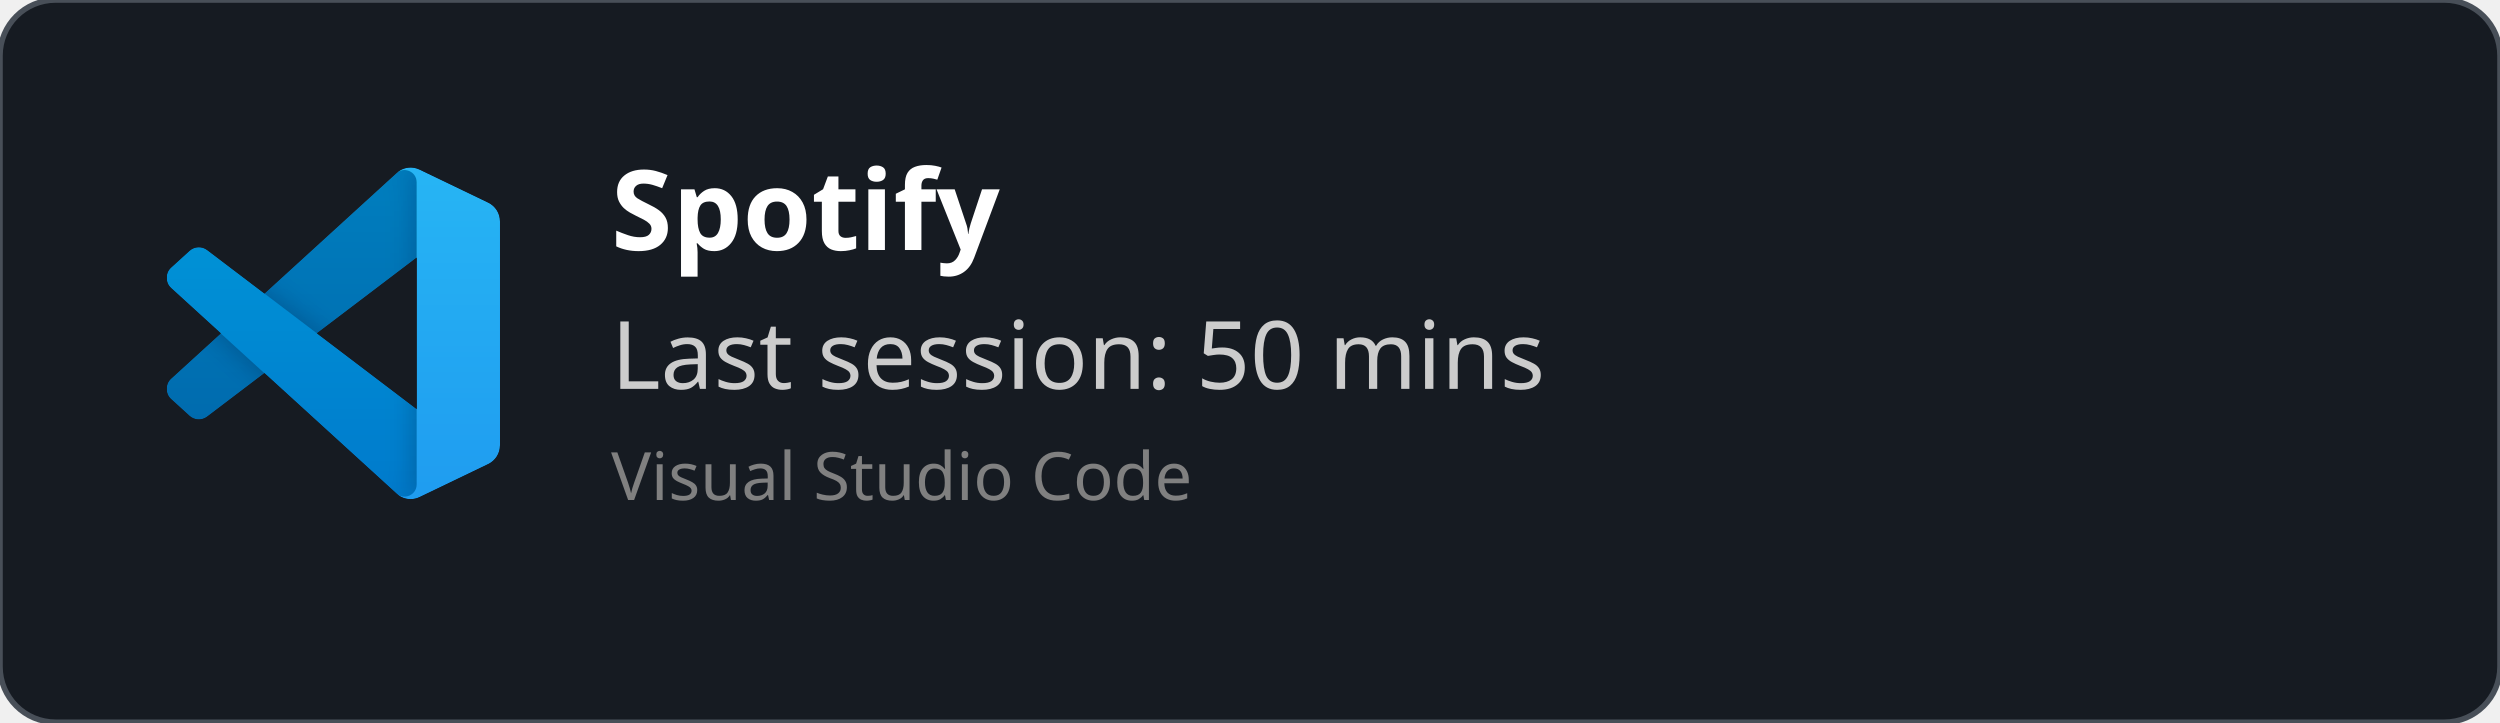
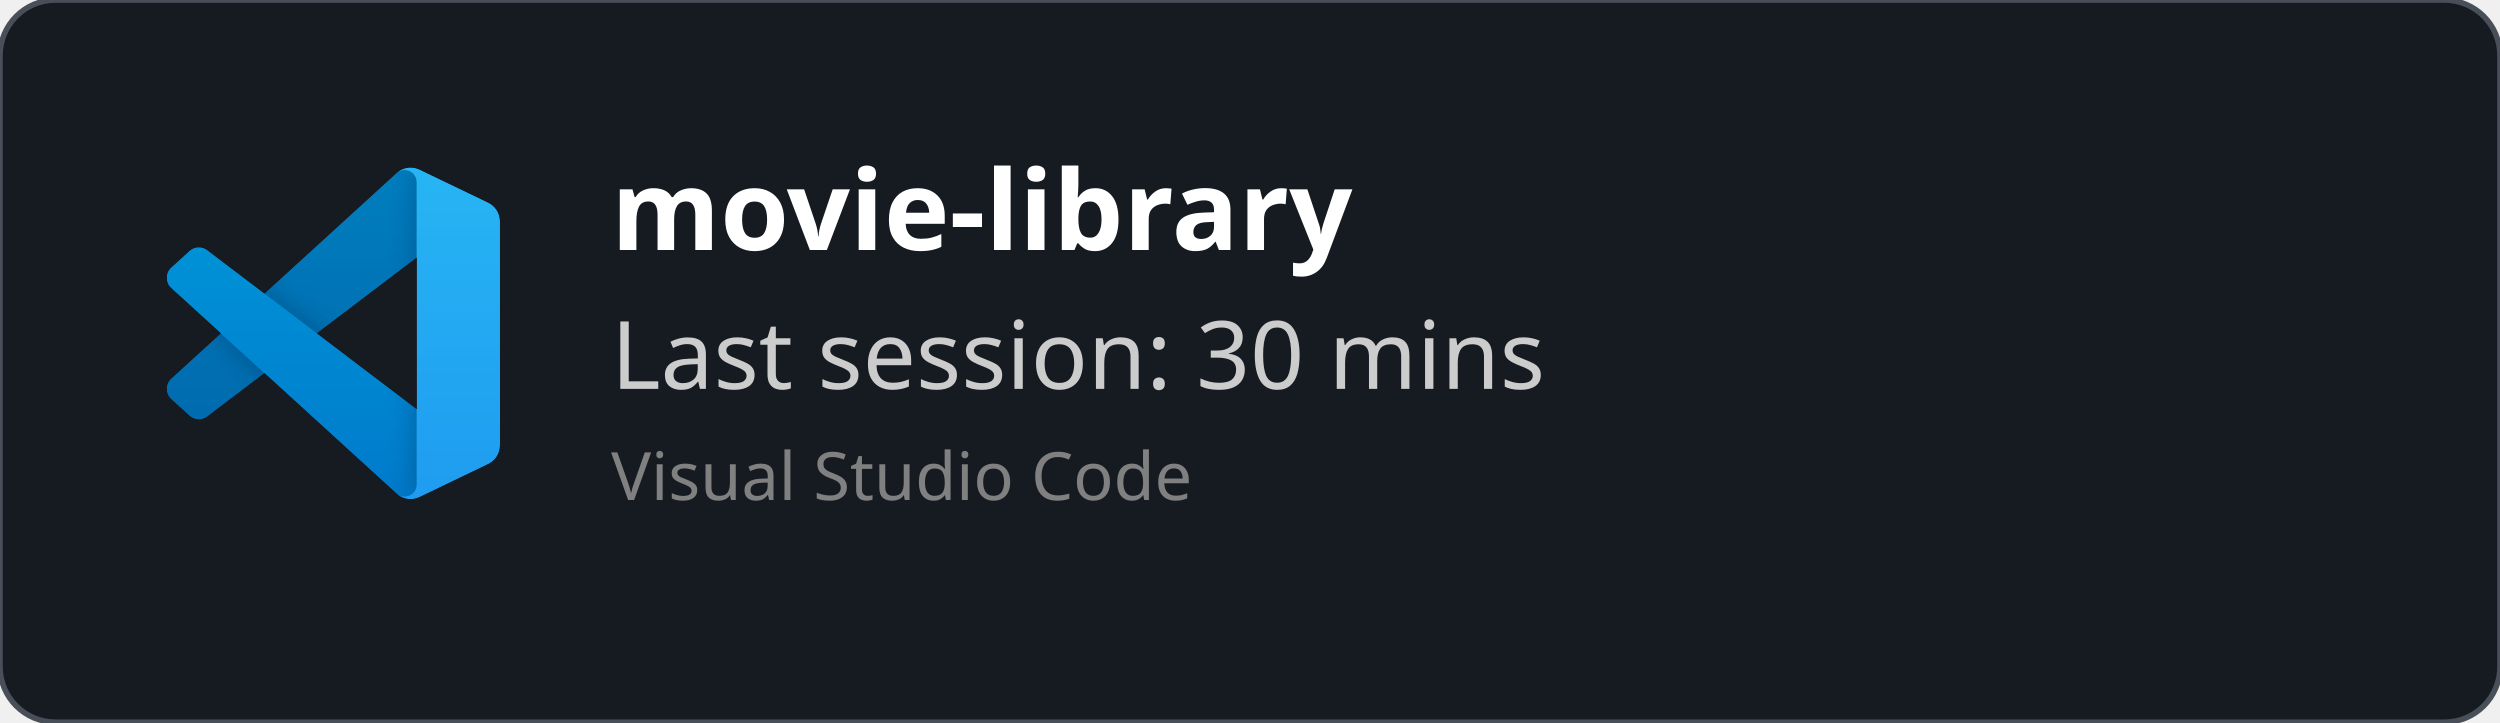
<svg xmlns="http://www.w3.org/2000/svg" width="450" height="130" viewBox="0 0 450 130" fill="none" role="img">
  <style>
    *{
        font-family: 'Segoe UI', Ubuntu, monospace
    }
    </style>
  <defs>
    <clipPath id="horizontalClip" x="20" y="20" width="500" height="200">
      <rect x="90" y="20" width="300" height="50" />
    </clipPath>
  </defs>
  <rect width="450" height="130" fill="rgba(22,27,34)" stroke="#484f58" stroke-width="1" fill-opacity="1" stroke-opacity="1" x="0" y="0" rx="10px" ry="10px">
    </rect>
  <svg width="60" height="60" x="30" y="30" viewBox="0 0 100 100" fill="none" id="vscode">
    <mask id="mask0" mask-type="alpha" maskUnits="userSpaceOnUse" x="0" y="0" width="100" height="100">
      <path fill-rule="evenodd" clip-rule="evenodd" d="M70.912 99.317C72.487 99.931 74.283 99.891 75.873 99.126L96.461 89.22C98.624 88.179 100 85.989 100 83.587V16.413C100 14.011 98.624 11.822 96.461 10.781L75.873 0.874C73.786 -0.13 71.345 0.116 69.513 1.447C69.252 1.637 69.003 1.849 68.769 2.083L29.355 38.041L12.187 25.01C10.589 23.797 8.354 23.896 6.869 25.246L1.363 30.255C-0.453 31.906 -0.455 34.763 1.359 36.417L16.247 50L1.359 63.583C-0.455 65.237 -0.453 68.094 1.363 69.745L6.869 74.754C8.354 76.104 10.589 76.204 12.187 74.99L29.355 61.959L68.769 97.917C69.392 98.541 70.125 99.01 70.912 99.317ZM75.015 27.299L45.109 50L75.015 72.701V27.299Z" fill="white" />
    </mask>
    <g mask="url(#mask0)">
      <path d="M96.461 10.796L75.857 0.876C73.472 -0.273 70.622 0.212 68.75 2.083L1.299 63.583C-0.516 65.237 -0.514 68.094 1.303 69.745L6.813 74.754C8.298 76.104 10.535 76.204 12.134 74.99L93.361 13.37C96.086 11.303 100 13.246 100 16.667V16.427C100 14.027 98.625 11.838 96.461 10.796Z" fill="#0065A9" />
      <g filter="url(#filter0_d)">
        <path d="M96.461 89.204L75.857 99.124C73.472 100.273 70.622 99.788 68.75 97.917L1.299 36.417C-0.516 34.763 -0.514 31.906 1.303 30.255L6.813 25.246C8.298 23.896 10.535 23.796 12.134 25.009L93.361 86.63C96.086 88.697 100 86.754 100 83.333V83.573C100 85.974 98.625 88.162 96.461 89.204Z" fill="#007ACC" />
      </g>
      <g filter="url(#filter1_d)">
        <path d="M75.858 99.126C73.472 100.274 70.622 99.788 68.75 97.917C71.056 100.223 75 98.59 75 95.328V4.672C75 1.41 71.056 -0.223 68.75 2.083C70.622 0.211 73.472 -0.274 75.858 0.874L96.459 10.781C98.623 11.822 100 14.011 100 16.413V83.587C100 85.989 98.623 88.179 96.459 89.22L75.858 99.126Z" fill="#1F9CF0" />
      </g>
      <g style="mix-blend-mode:overlay" opacity="0.25">
        <path fill-rule="evenodd" clip-rule="evenodd" d="M70.851 99.317C72.426 99.931 74.222 99.891 75.812 99.126L96.4 89.22C98.563 88.179 99.939 85.989 99.939 83.587V16.413C99.939 14.011 98.564 11.822 96.4 10.781L75.812 0.874C73.725 -0.13 71.284 0.116 69.453 1.447C69.191 1.637 68.942 1.849 68.708 2.083L29.294 38.041L12.126 25.01C10.528 23.796 8.293 23.896 6.809 25.246L1.302 30.255C-0.513 31.906 -0.515 34.763 1.298 36.417L16.186 50L1.298 63.583C-0.515 65.237 -0.513 68.094 1.302 69.745L6.809 74.754C8.293 76.104 10.528 76.204 12.126 74.99L29.294 61.959L68.708 97.917C69.332 98.54 70.064 99.01 70.851 99.317ZM74.954 27.299L45.048 50L74.954 72.701V27.299Z" fill="url(#paint0_linear)" />
      </g>
    </g>
    <defs>
      <filter id="filter0_d" x="-8.394" y="15.829" width="116.727" height="92.246" filterUnits="userSpaceOnUse" color-interpolation-filters="sRGB">
        <feFlood flood-opacity="0" result="BackgroundImageFix" />
        <feColorMatrix in="SourceAlpha" type="matrix" values="0 0 0 0 0 0 0 0 0 0 0 0 0 0 0 0 0 0 127 0" />
        <feOffset />
        <feGaussianBlur stdDeviation="4.167" />
        <feColorMatrix type="matrix" values="0 0 0 0 0 0 0 0 0 0 0 0 0 0 0 0 0 0 0.25 0" />
        <feBlend mode="overlay" in2="BackgroundImageFix" result="effect1_dropShadow" />
        <feBlend mode="normal" in="SourceGraphic" in2="effect1_dropShadow" result="shape" />
      </filter>
      <filter id="filter1_d" x="60.417" y="-8.076" width="47.917" height="116.151" filterUnits="userSpaceOnUse" color-interpolation-filters="sRGB">
        <feFlood flood-opacity="0" result="BackgroundImageFix" />
        <feColorMatrix in="SourceAlpha" type="matrix" values="0 0 0 0 0 0 0 0 0 0 0 0 0 0 0 0 0 0 127 0" />
        <feOffset />
        <feGaussianBlur stdDeviation="4.167" />
        <feColorMatrix type="matrix" values="0 0 0 0 0 0 0 0 0 0 0 0 0 0 0 0 0 0 0.25 0" />
        <feBlend mode="overlay" in2="BackgroundImageFix" result="effect1_dropShadow" />
        <feBlend mode="normal" in="SourceGraphic" in2="effect1_dropShadow" result="shape" />
      </filter>
      <linearGradient id="paint0_linear" x1="49.939" y1="0.258" x2="49.939" y2="99.742" gradientUnits="userSpaceOnUse">
        <stop stop-color="white" />
        <stop offset="1" stop-color="white" stop-opacity="0" />
      </linearGradient>
    </defs>
  </svg>
  <text x="110" y="45" font-size="20" clip-path="url(#horizontalClip)" font-weight="bold" font-family="Ubuntu" fill="white">
-     Spotify
+     movie-library
    </text>
  <text x="110" y="70" font-size="17px" font-family="Ubuntu" fill="#ccc">
-     Last session: 50 mins
+     Last session: 30 mins
    </text>
  <text x="110" y="90" font-size="12px" font-family="Ubuntu" fill="grey">
    Visual Studio Code
    </text>
</svg>
